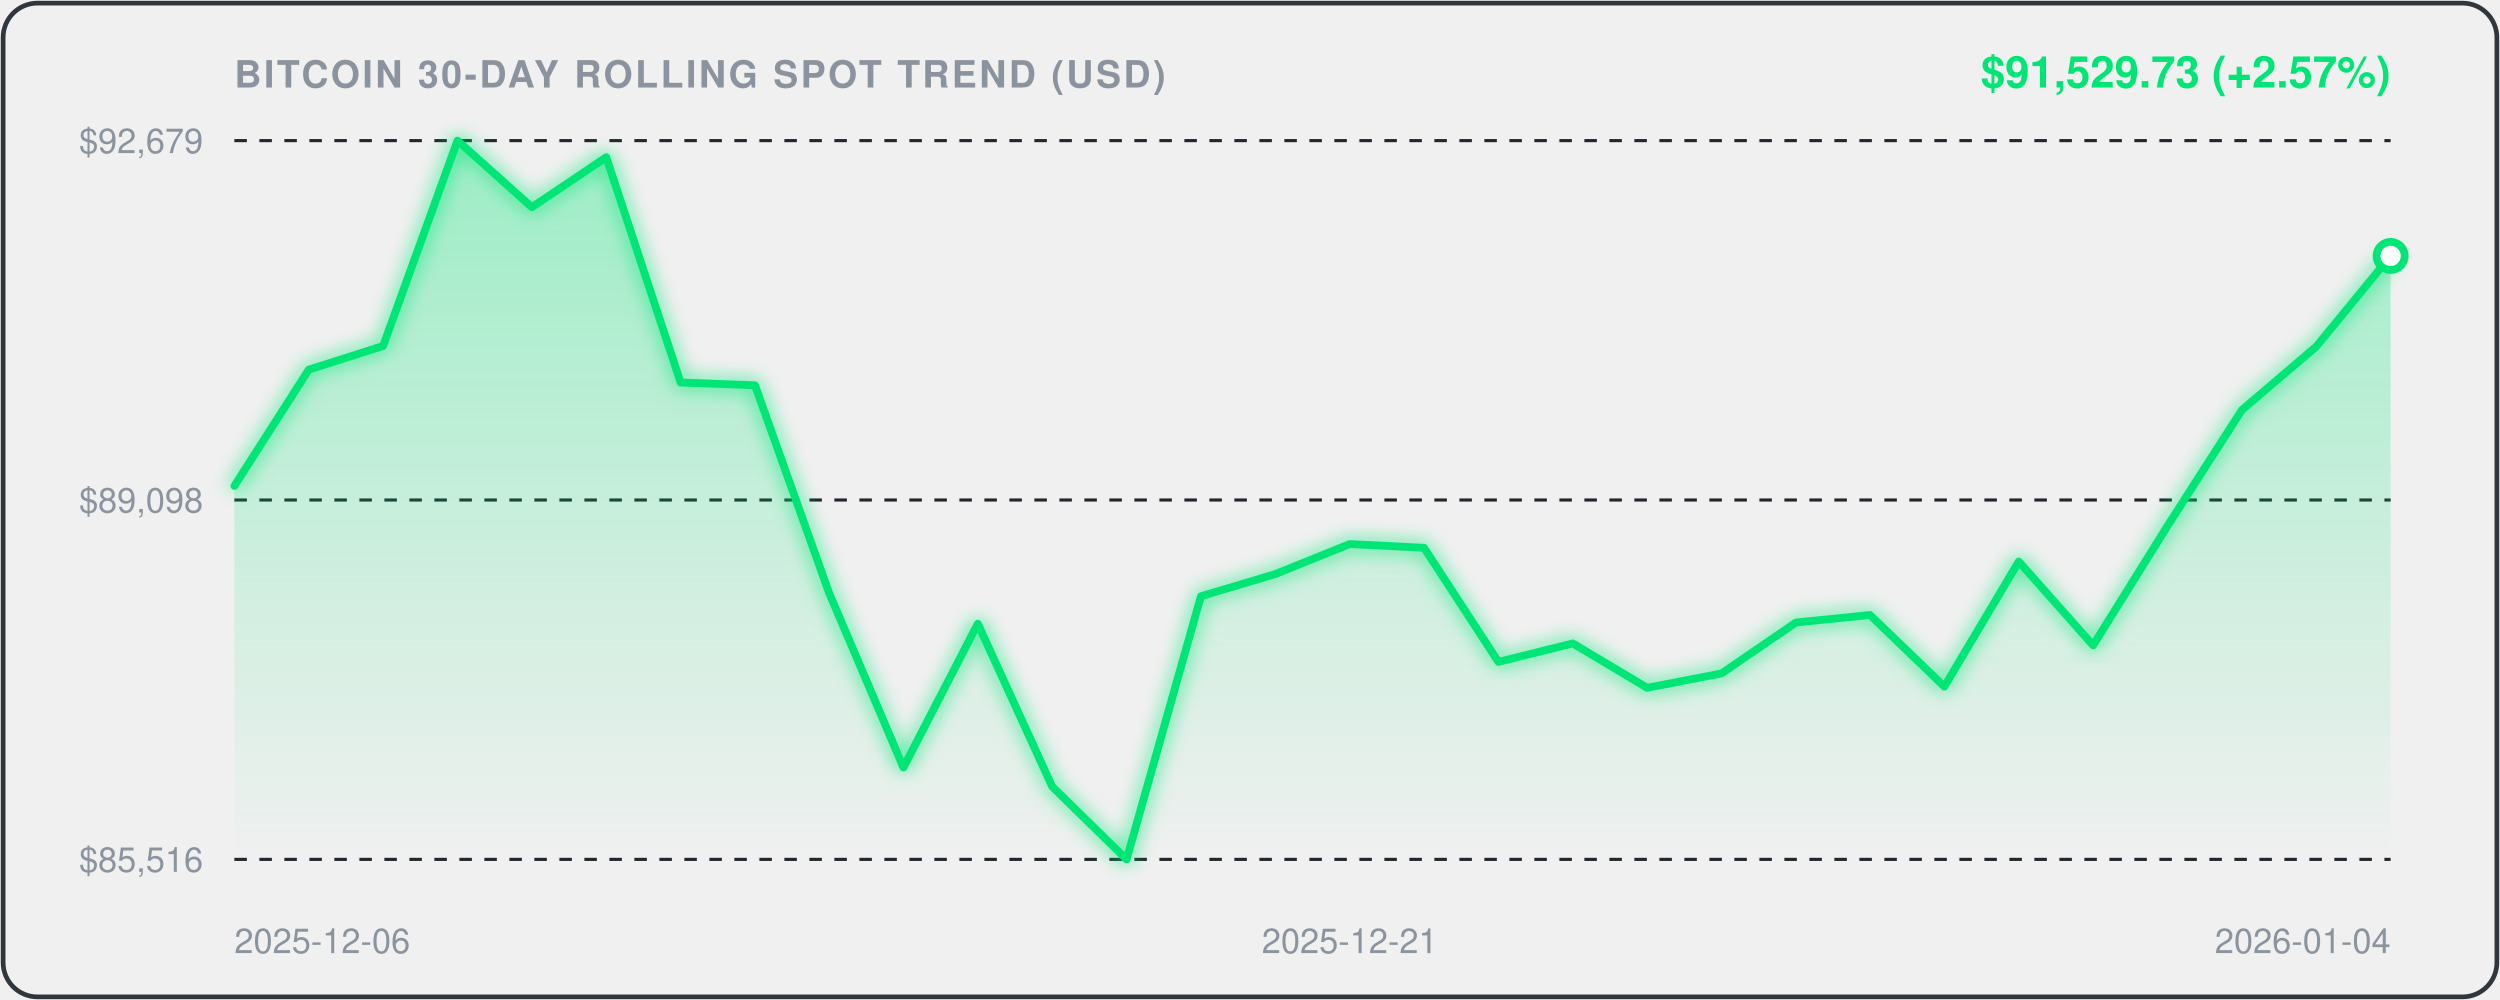
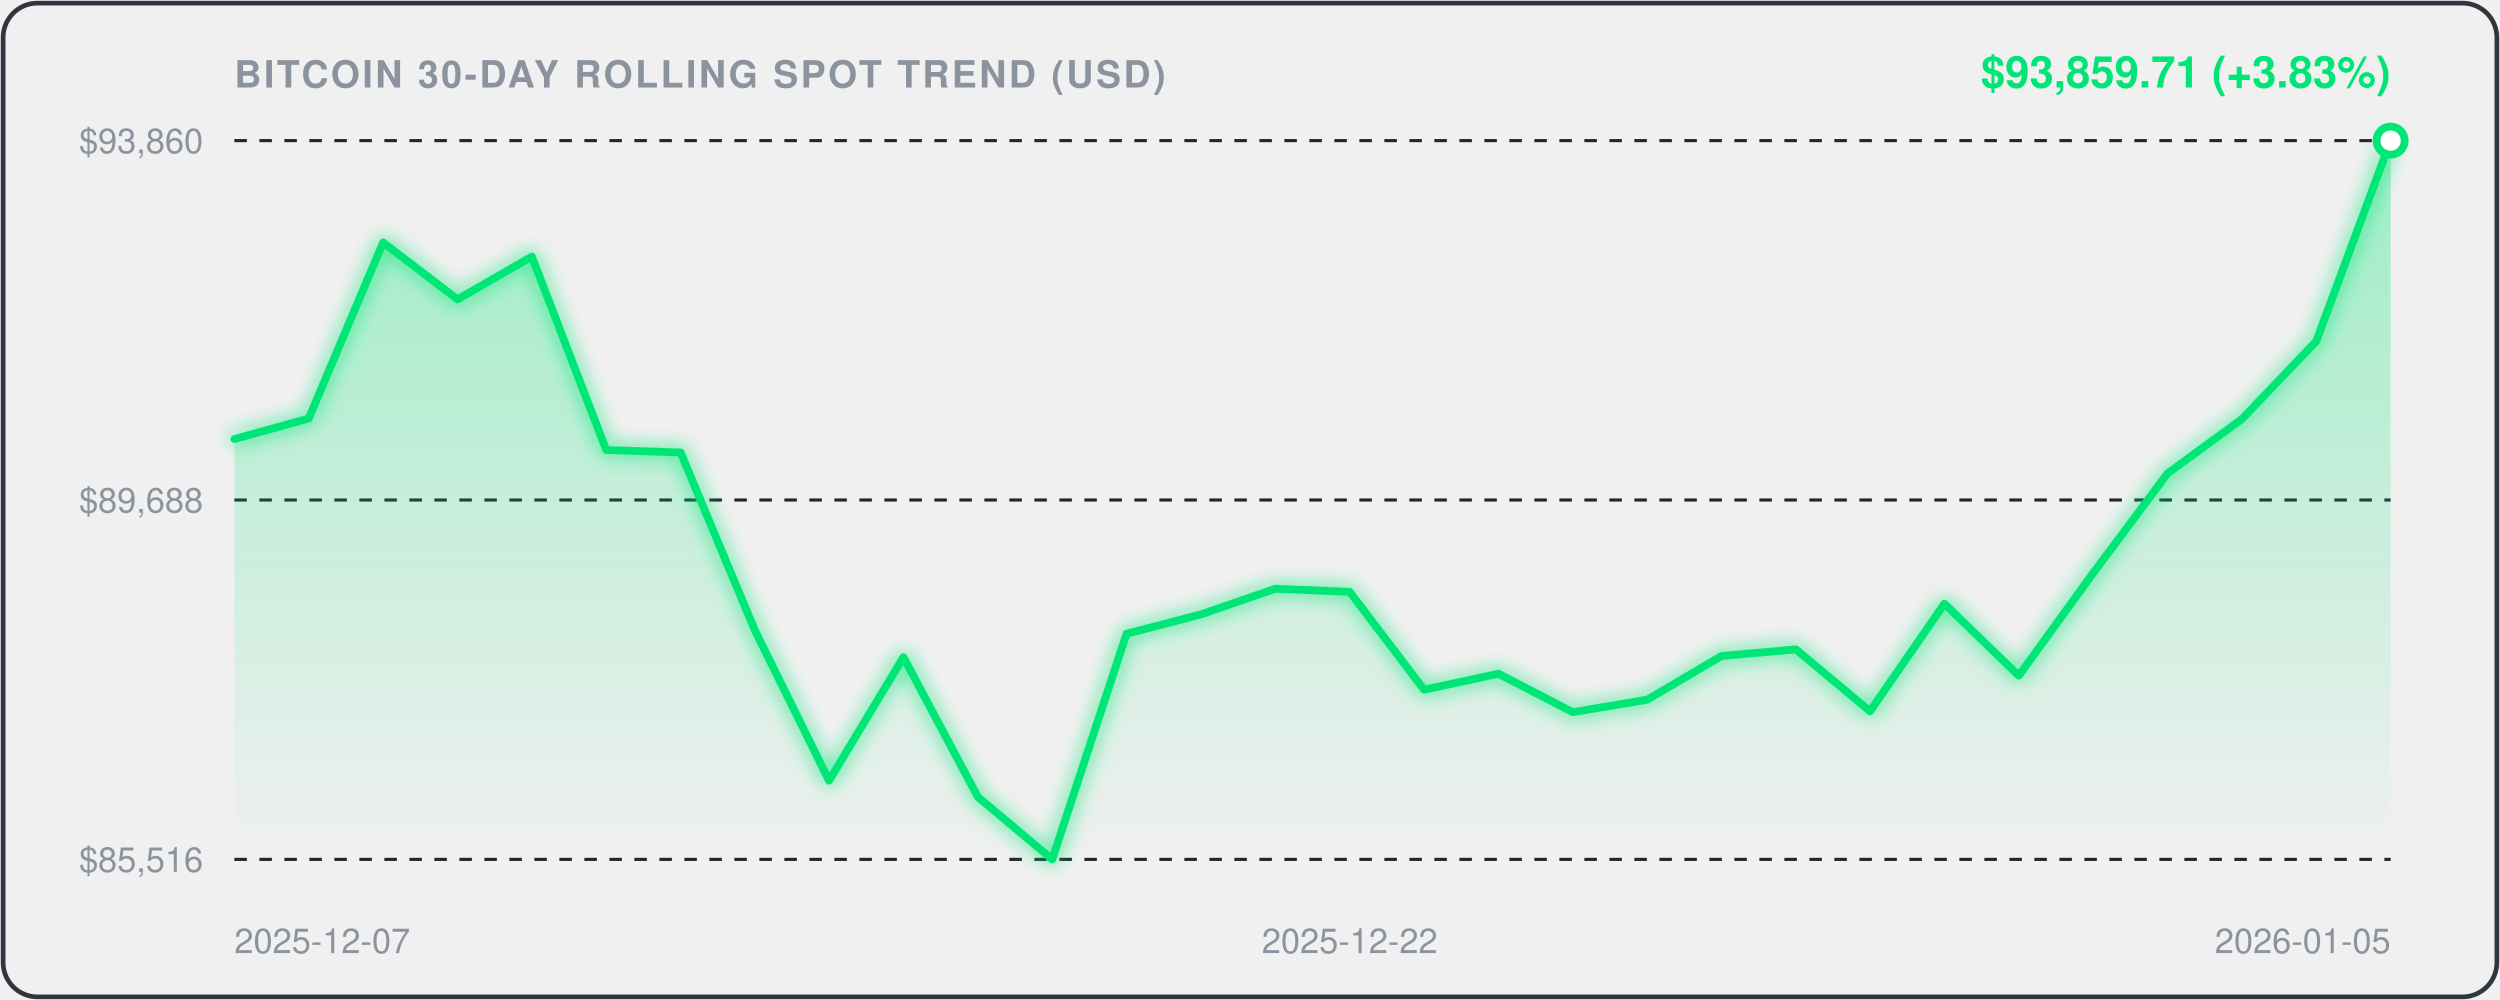
<svg xmlns="http://www.w3.org/2000/svg" viewBox="0 0 800 320" width="100%" height="100%" style="background:#0d1117;border-radius:12px;font-family:-apple-system,BlinkMacSystemFont,'Segoe UI',Helvetica,Arial,sans-serif;">
  <defs>
    <linearGradient id="areaGrad" x1="0" y1="0" x2="0" y2="1">
      <stop offset="0%" stop-color="rgba(0, 230, 118, 0.35)" />
      <stop offset="100%" stop-color="rgba(0, 230, 118, 0.0)" />
    </linearGradient>
    <filter id="glow" x="-20%" y="-20%" width="140%" height="140%">
      <feGaussianBlur stdDeviation="3" result="blur" />
      <feComposite in="SourceGraphic" in2="blur" operator="over" />
    </filter>
  </defs>
  <rect x="1" y="1" width="798" height="318" rx="11" fill="none" stroke="#30363d" stroke-width="1.5" />
  <text x="75" y="28" fill="#8b949e" font-size="12" font-weight="600" letter-spacing="0.8">BITCOIN 30-DAY ROLLING SPOT TREND (USD)</text>
-   <text x="765" y="28" text-anchor="end" fill="#00E676" font-size="14" font-weight="700">$91,529.73 (+2.57%)</text>
+   <text x="765" y="28" text-anchor="end" fill="#00E676" font-size="14" font-weight="700">$93,859.71 (+3.83%)</text>
  <line x1="75" y1="45" x2="765" y2="45" stroke="#21262d" stroke-width="1" stroke-dasharray="4,4" />
-   <text x="65" y="49" text-anchor="end" fill="#8b949e" font-size="11">$92,679</text>
+   <text x="65" y="49" text-anchor="end" fill="#8b949e" font-size="11">$93,860</text>
  <line x1="75" y1="160.0" x2="765" y2="160.0" stroke="#21262d" stroke-width="1" stroke-dasharray="4,4" />
-   <text x="65" y="164.0" text-anchor="end" fill="#8b949e" font-size="11">$89,098</text>
+   <text x="65" y="164.0" text-anchor="end" fill="#8b949e" font-size="11">$89,688</text>
  <line x1="75" y1="275" x2="765" y2="275" stroke="#21262d" stroke-width="1" stroke-dasharray="4,4" />
  <text x="65" y="279" text-anchor="end" fill="#8b949e" font-size="11">$85,516</text>
-   <path d="M 75.0,155.5 L 98.8,118.3 L 122.6,110.7 L 146.4,45.0 L 170.2,66.3 L 194.0,50.3 L 217.8,122.4 L 241.6,123.3 L 265.3,189.7 L 289.1,245.6 L 312.9,199.6 L 336.7,251.7 L 360.5,275.0 L 384.3,190.8 L 408.1,183.7 L 431.9,174.1 L 455.7,175.3 L 479.5,211.8 L 503.3,205.9 L 527.1,220.1 L 550.9,215.5 L 574.7,199.2 L 598.4,196.8 L 622.2,219.7 L 646.0,179.7 L 669.8,206.5 L 693.6,168.3 L 717.4,131.2 L 741.2,110.9 L 765.0,81.9 L 765.0,275.0 L 75.0,275.0 Z" fill="url(#areaGrad)" />
-   <path d="M 75.0,155.5 L 98.8,118.3 L 122.6,110.7 L 146.4,45.0 L 170.2,66.3 L 194.0,50.3 L 217.8,122.4 L 241.6,123.3 L 265.3,189.7 L 289.1,245.6 L 312.9,199.6 L 336.7,251.7 L 360.5,275.0 L 384.3,190.8 L 408.1,183.7 L 431.9,174.1 L 455.7,175.3 L 479.5,211.8 L 503.3,205.9 L 527.1,220.1 L 550.9,215.5 L 574.7,199.2 L 598.4,196.8 L 622.2,219.7 L 646.0,179.7 L 669.8,206.5 L 693.6,168.3 L 717.4,131.2 L 741.2,110.9 L 765.0,81.9" fill="none" stroke="#00E676" stroke-width="2.5" stroke-linecap="round" stroke-linejoin="round" filter="url(#glow)" />
-   <circle cx="765.0" cy="81.9" r="4.5" fill="#ffffff" stroke="#00E676" stroke-width="2.5" />
-   <text x="75.0" y="305" fill="#8b949e" font-size="11" text-anchor="start">2025-12-06</text>
-   <text x="431.9" y="305" fill="#8b949e" font-size="11" text-anchor="middle">2025-12-21</text>
-   <text x="765.0" y="305" fill="#8b949e" font-size="11" text-anchor="end">2026-01-04</text>
+   <path d="M 75.0,140.5 L 98.8,133.9 L 122.6,77.6 L 146.4,95.8 L 170.2,82.1 L 194.0,144.0 L 217.8,144.8 L 241.6,201.8 L 265.3,249.8 L 289.1,210.3 L 312.9,255.0 L 336.7,275.0 L 360.5,202.8 L 384.3,196.6 L 408.1,188.4 L 431.9,189.4 L 455.7,220.7 L 479.5,215.6 L 503.3,227.9 L 527.1,223.9 L 550.9,209.9 L 574.7,207.8 L 598.4,227.6 L 622.2,193.2 L 646.0,216.2 L 669.8,183.4 L 693.6,151.5 L 717.4,134.1 L 741.2,109.2 L 765.0,45.0 L 765.0,275.0 L 75.0,275.0 Z" fill="url(#areaGrad)" />
+   <path d="M 75.0,140.5 L 98.8,133.9 L 122.6,77.6 L 146.4,95.8 L 170.2,82.1 L 194.0,144.0 L 217.8,144.8 L 241.6,201.8 L 265.3,249.8 L 289.1,210.3 L 312.9,255.0 L 336.7,275.0 L 360.5,202.8 L 384.3,196.6 L 408.1,188.4 L 431.9,189.4 L 455.7,220.7 L 479.5,215.6 L 503.3,227.9 L 527.1,223.9 L 550.9,209.9 L 574.7,207.8 L 598.4,227.6 L 622.2,193.2 L 646.0,216.2 L 669.8,183.4 L 693.6,151.5 L 717.4,134.1 L 741.2,109.2 L 765.0,45.0" fill="none" stroke="#00E676" stroke-width="2.5" stroke-linecap="round" stroke-linejoin="round" filter="url(#glow)" />
+   <circle cx="765.0" cy="45.0" r="4.5" fill="#ffffff" stroke="#00E676" stroke-width="2.5" />
+   <text x="75.0" y="305" fill="#8b949e" font-size="11" text-anchor="start">2025-12-07</text>
+   <text x="431.9" y="305" fill="#8b949e" font-size="11" text-anchor="middle">2025-12-22</text>
+   <text x="765.0" y="305" fill="#8b949e" font-size="11" text-anchor="end">2026-01-05</text>
</svg>
